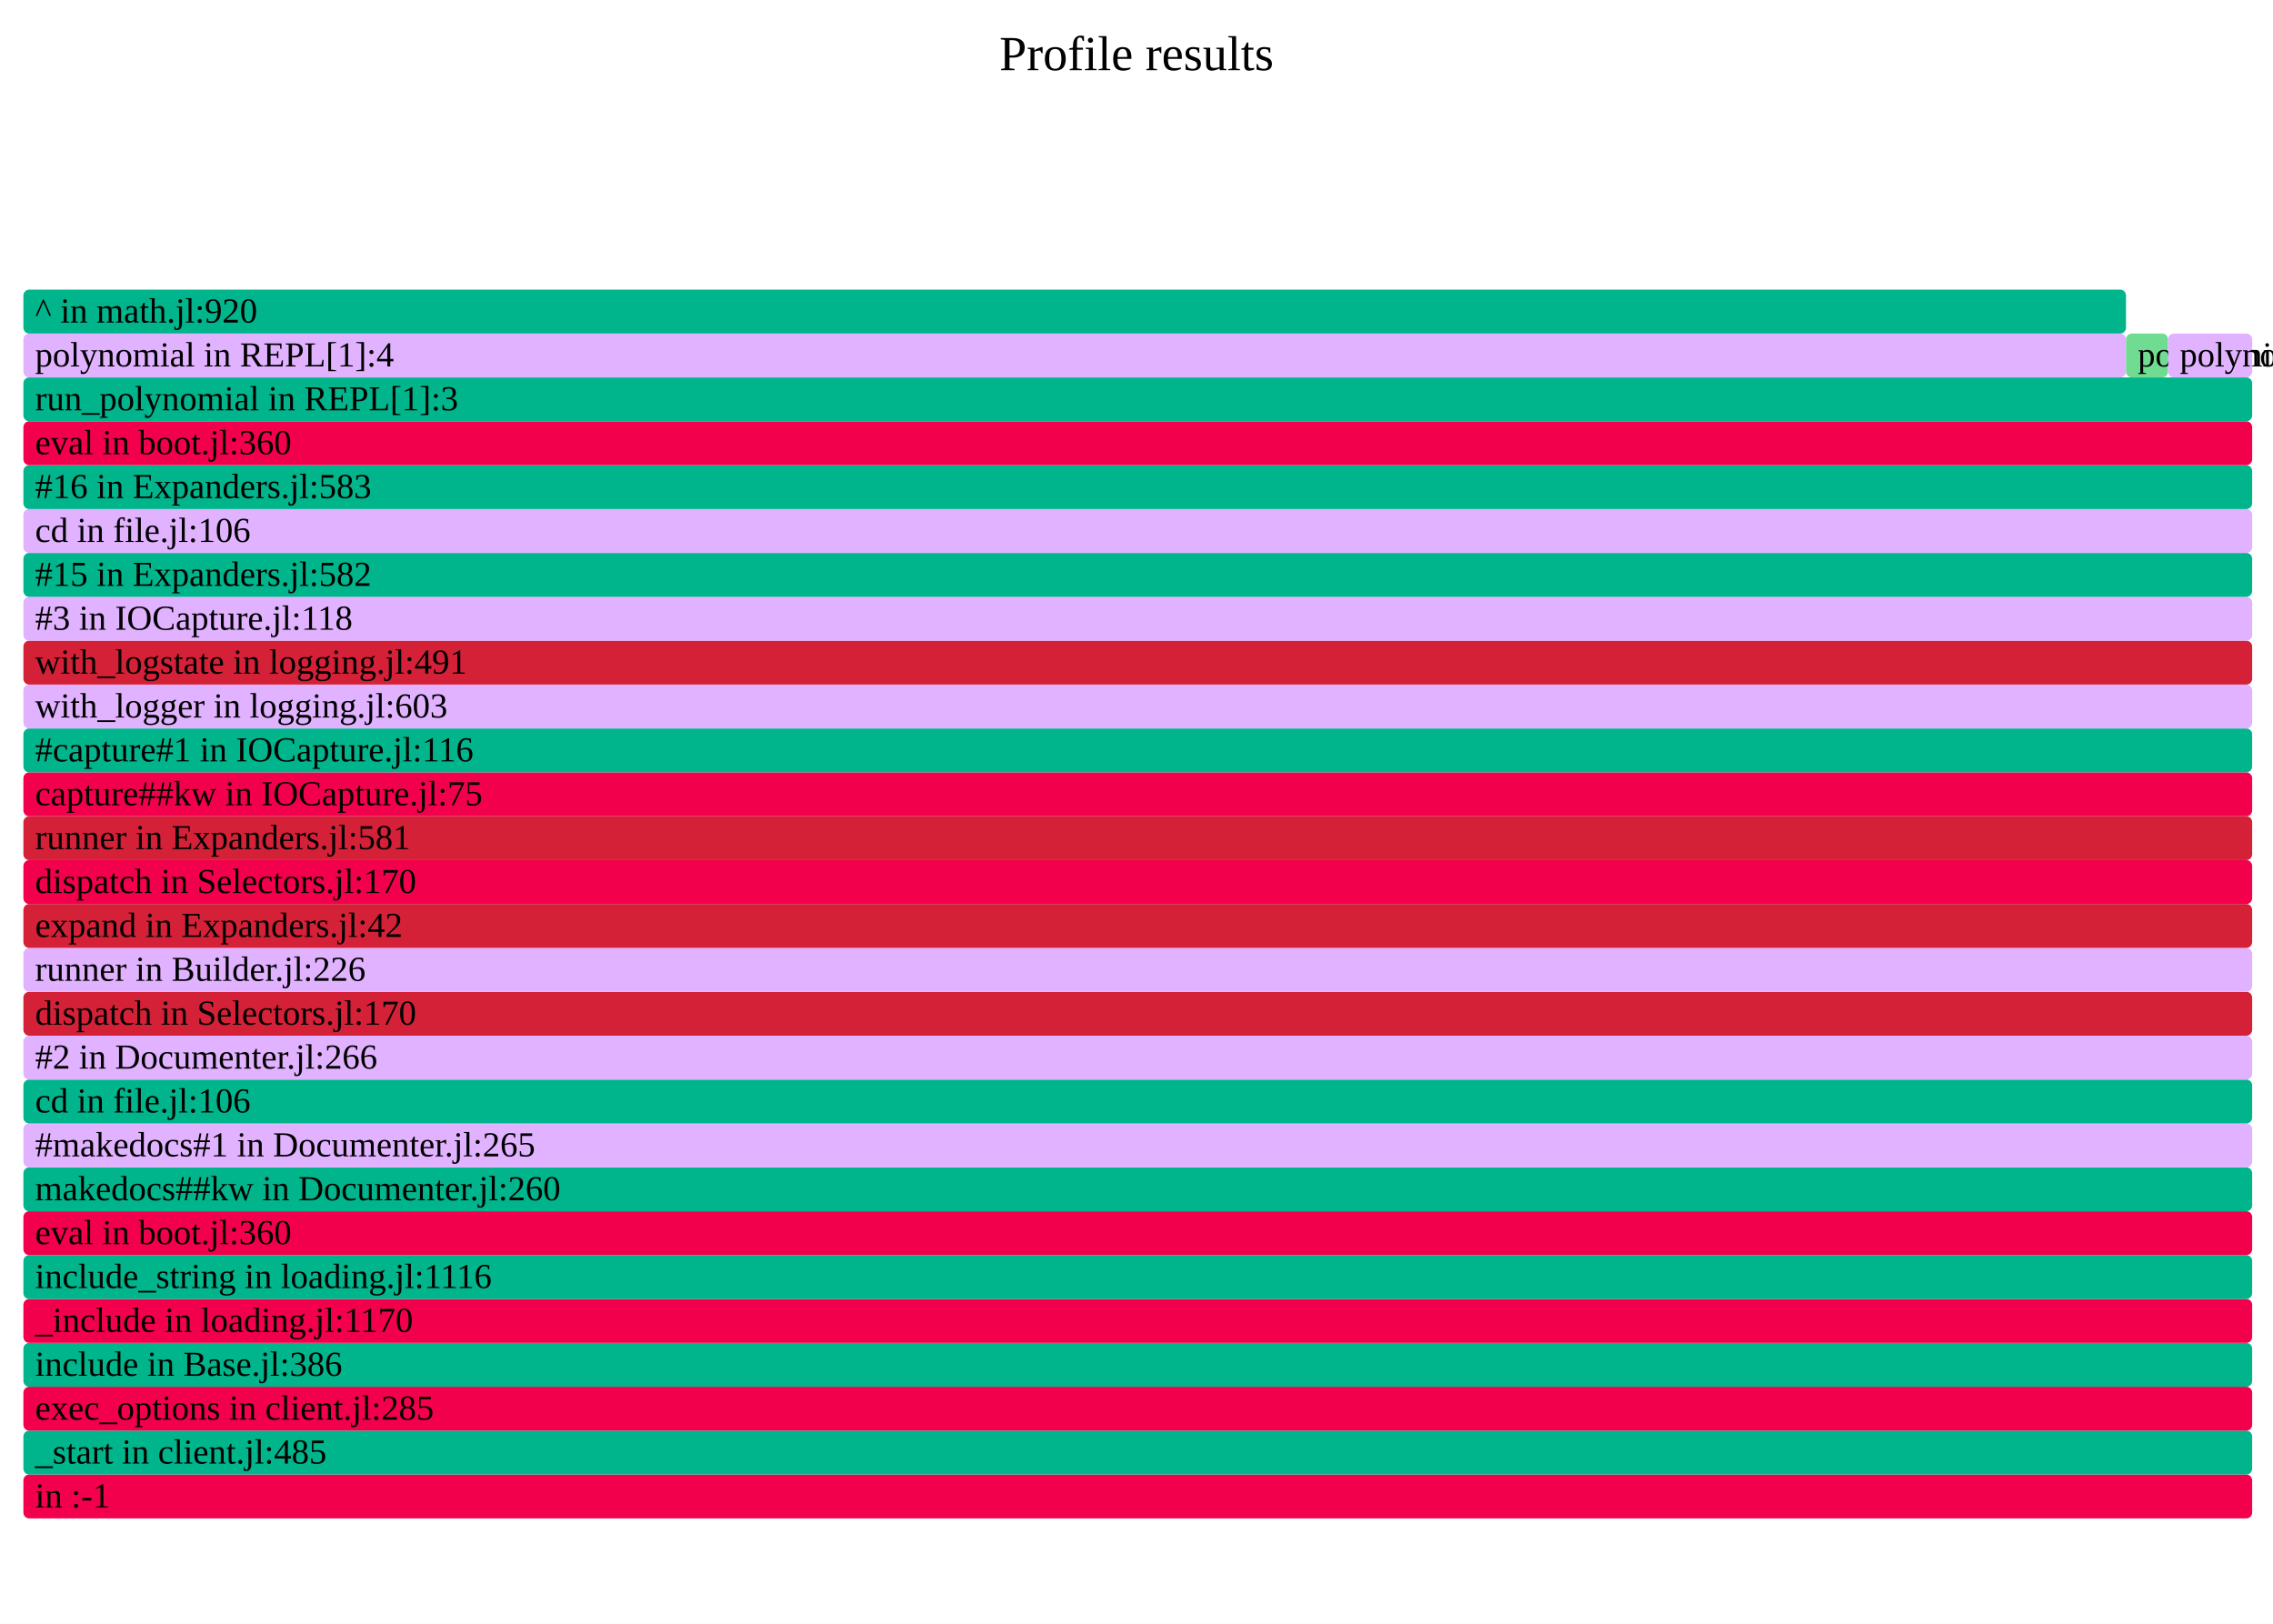
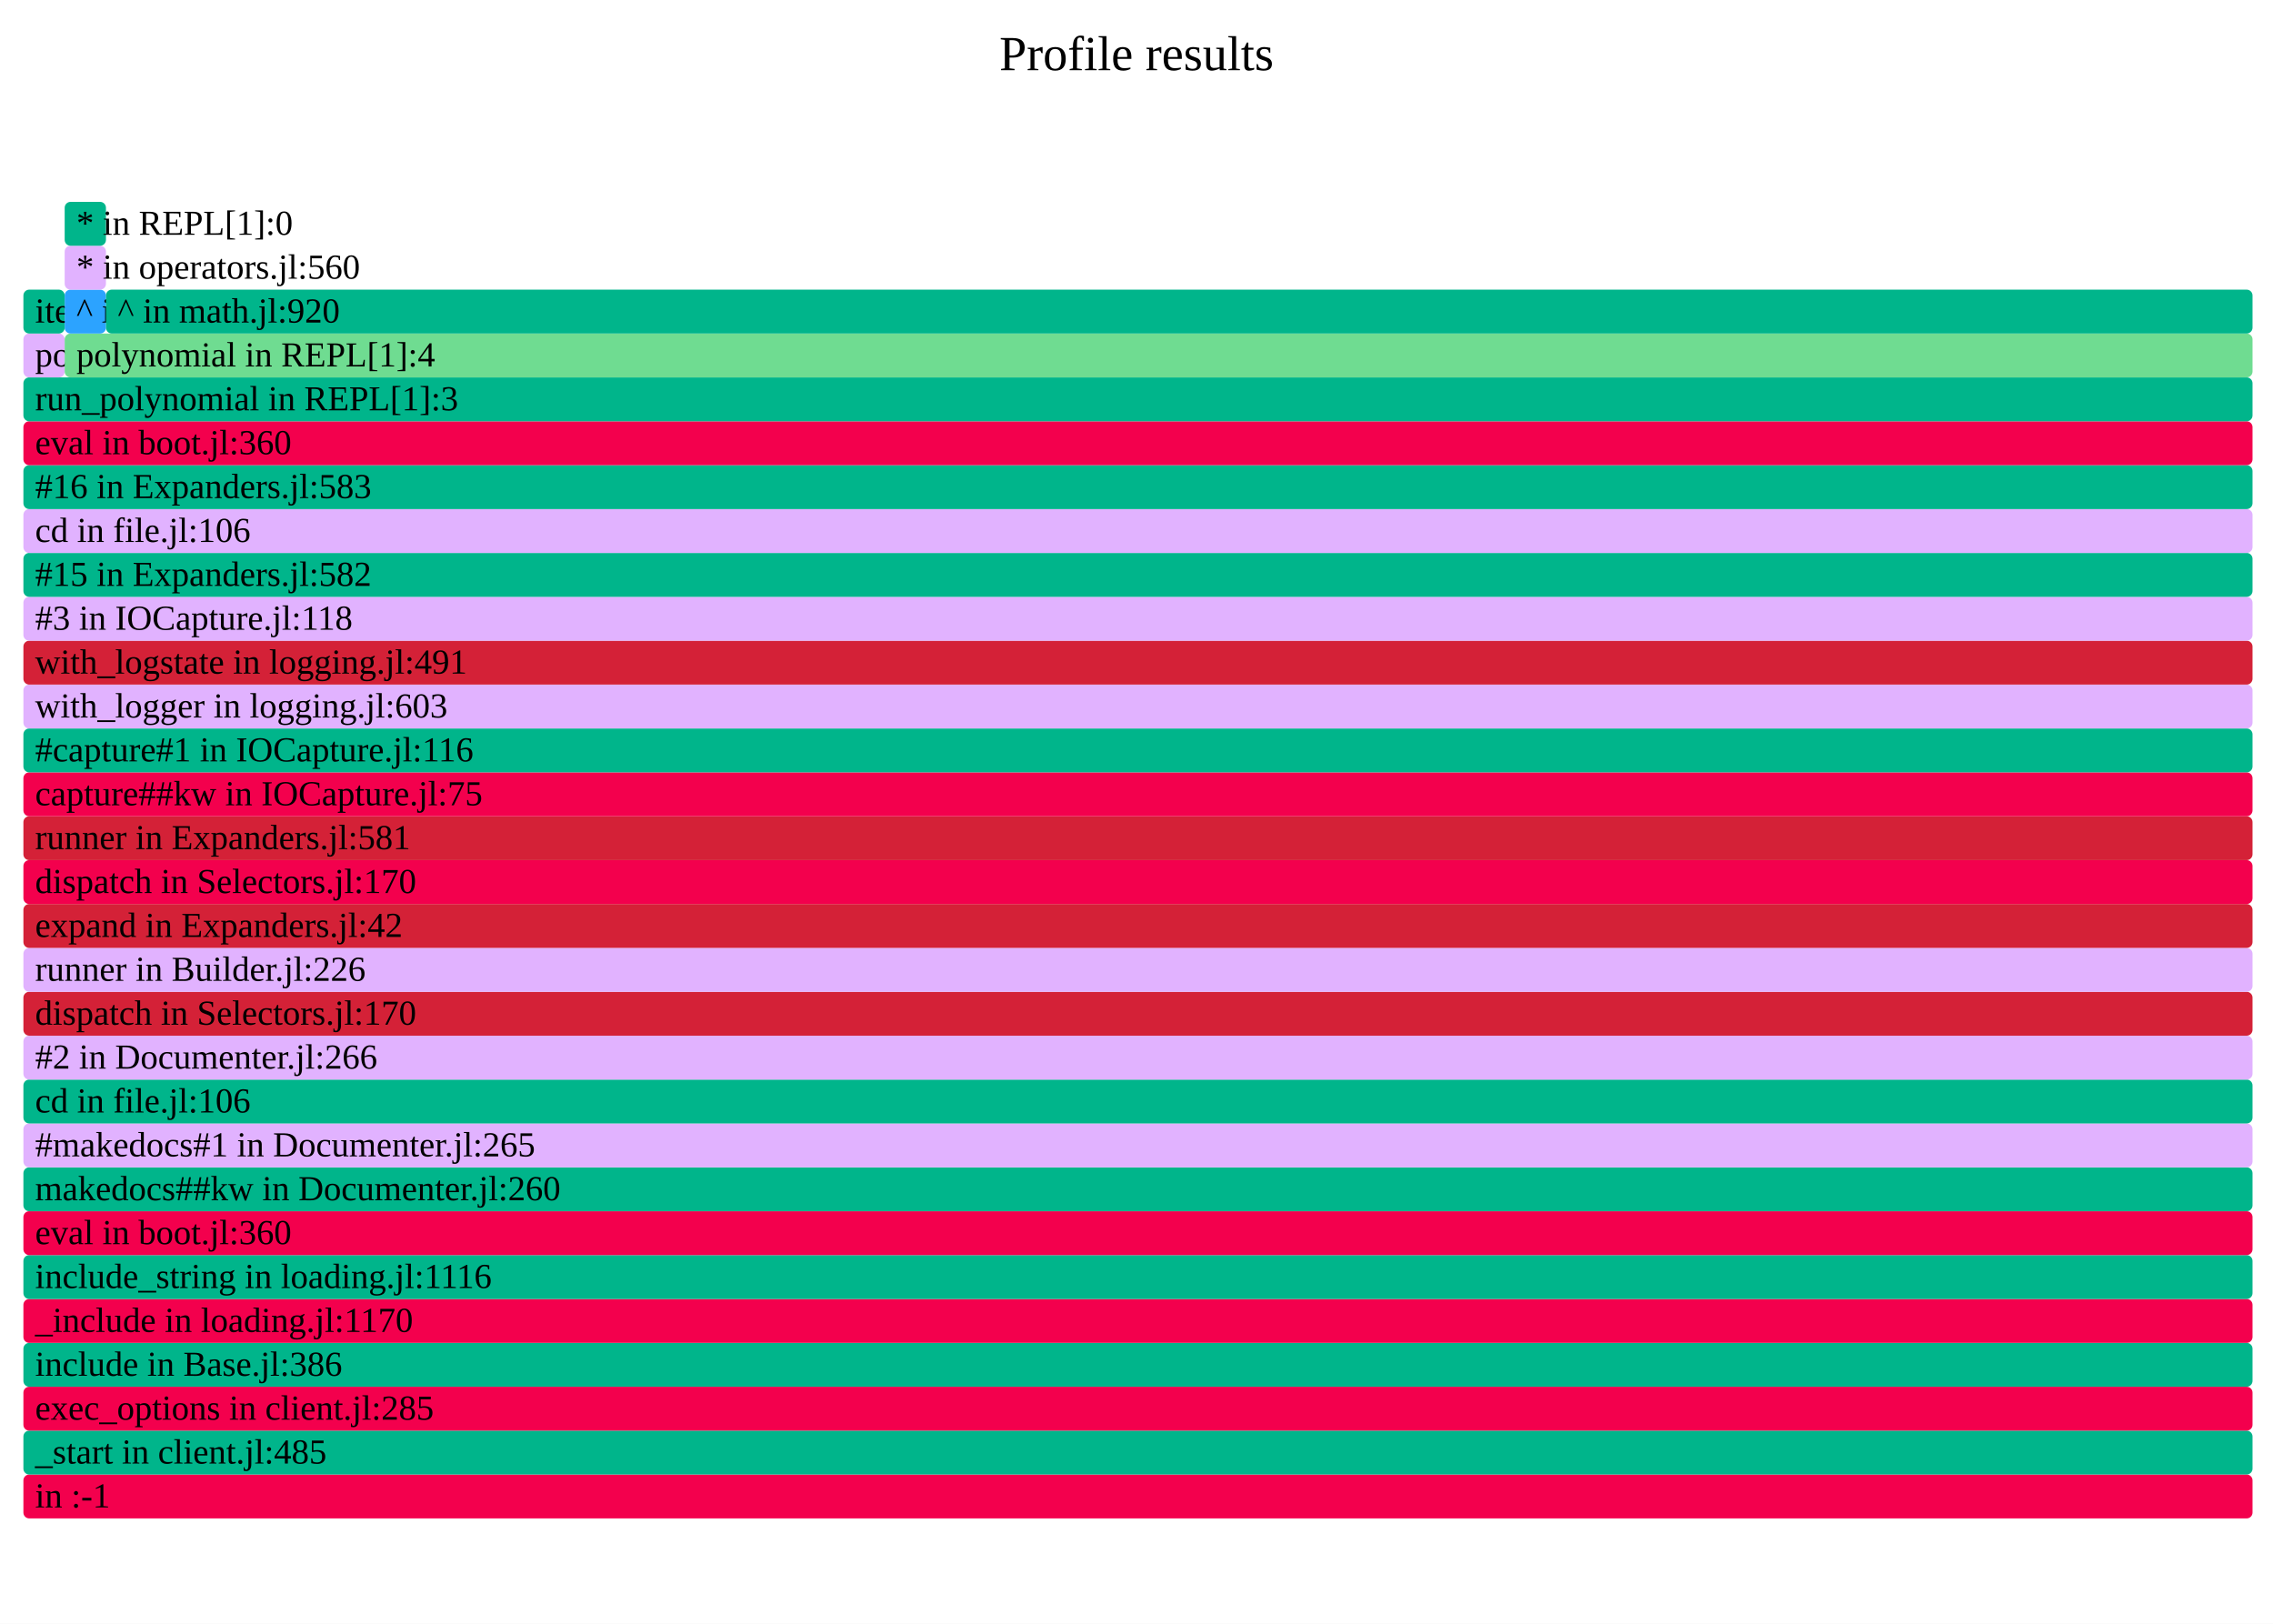
- <svg xmlns="http://www.w3.org/2000/svg" version="1.1" width="777" height="555" viewBox="0 0 777 555" id="fig-4f43338ef9d34ef2b5fd5503236d5e19">
+ <svg xmlns="http://www.w3.org/2000/svg" version="1.1" width="777" height="555" viewBox="0 0 777 555" id="fig-d1125744fa794e958d4f73007b5078db">
  <defs>
-     <clipPath id="fig-4f43338ef9d34ef2b5fd5503236d5e19-clip">
+     <clipPath id="fig-d1125744fa794e958d4f73007b5078db-clip">
      <rect x="0" y="0" width="777" height="555" />
    </clipPath>
  </defs>
  <style type="text/css">
-     #fig-4f43338ef9d34ef2b5fd5503236d5e19 text {
+     #fig-d1125744fa794e958d4f73007b5078db text {
        pointer-events: none;
        font-family: inherit;
        font-size: 12px;
        fill: #000000;
    }
-     text#fig-4f43338ef9d34ef2b5fd5503236d5e19-caption {
+     text#fig-d1125744fa794e958d4f73007b5078db-caption {
        font-size: 16.8px;
        fill: #000000;
        text-anchor: middle;
    }
-     #fig-4f43338ef9d34ef2b5fd5503236d5e19-bg {
+     #fig-d1125744fa794e958d4f73007b5078db-bg {
        fill: #FFFFFF;
    }
-     #fig-4f43338ef9d34ef2b5fd5503236d5e19-viewport rect, #fig-4f43338ef9d34ef2b5fd5503236d5e19-viewport path {
+     #fig-d1125744fa794e958d4f73007b5078db-viewport rect, #fig-d1125744fa794e958d4f73007b5078db-viewport path {
        vector-effect: non-scaling-stroke;
        fill-opacity: 1;
    }
-     #fig-4f43338ef9d34ef2b5fd5503236d5e19-viewport text {
+     #fig-d1125744fa794e958d4f73007b5078db-viewport text {
        stroke: #000000;
        stroke-width: 0;
        stroke-opacity: 0.35;
    }
-     #fig-4f43338ef9d34ef2b5fd5503236d5e19-viewport rect:hover, #fig-4f43338ef9d34ef2b5fd5503236d5e19-viewport path:hover {
+     #fig-d1125744fa794e958d4f73007b5078db-viewport rect:hover, #fig-d1125744fa794e958d4f73007b5078db-viewport path:hover {
        fill-opacity: 0.75;
        stroke: #000000;
        stroke-width: 0.5;
    }
-     #fig-4f43338ef9d34ef2b5fd5503236d5e19-viewport + rect {
+     #fig-d1125744fa794e958d4f73007b5078db-viewport + rect {
        fill: #FFFFFF;
        opacity: 0.8;
    }
-     text#fig-4f43338ef9d34ef2b5fd5503236d5e19-details{
+     text#fig-d1125744fa794e958d4f73007b5078db-details{
        fill: #000000;
    }
</style>
-   <g id="fig-4f43338ef9d34ef2b5fd5503236d5e19-frame" clip-path="url(#fig-4f43338ef9d34ef2b5fd5503236d5e19-clip)">
-     <rect id="fig-4f43338ef9d34ef2b5fd5503236d5e19-bg" x="0" y="0" width="777" height="555" />
-     <text id="fig-4f43338ef9d34ef2b5fd5503236d5e19-caption" x="388.5" y="24">Profile results</text>
-     <g id="fig-4f43338ef9d34ef2b5fd5503236d5e19-viewport" transform="scale(1)">
-       <rect x="8" y="504" width="761.88" height="15" rx="2" fill="#F3004D" data-dinfo="" />
+   <g id="fig-d1125744fa794e958d4f73007b5078db-frame" clip-path="url(#fig-d1125744fa794e958d4f73007b5078db-clip)">
+     <rect id="fig-d1125744fa794e958d4f73007b5078db-bg" x="0" y="0" width="777" height="555" />
+     <text id="fig-d1125744fa794e958d4f73007b5078db-caption" x="388.5" y="24">Profile results</text>
+     <g id="fig-d1125744fa794e958d4f73007b5078db-viewport" transform="scale(1)">
+       <rect x="8" y="504" width="762" height="15" rx="2" fill="#F3004D" data-dinfo="" />
      <text x="8" dx="4" y="515.25"> in :-1</text>
-       <rect x="8" y="489" width="761.88" height="15" rx="2" fill="#00B58B" data-dinfo="./" />
+       <rect x="8" y="489" width="762" height="15" rx="2" fill="#00B58B" data-dinfo="./" />
      <text x="8" dx="4" y="500.25">_start in client.jl:485</text>
-       <rect x="8" y="474" width="761.88" height="15" rx="2" fill="#F3004D" data-dinfo="./" />
+       <rect x="8" y="474" width="762" height="15" rx="2" fill="#F3004D" data-dinfo="./" />
      <text x="8" dx="4" y="485.25">exec_options in client.jl:285</text>
-       <rect x="8" y="459" width="761.88" height="15" rx="2" fill="#00B58B" data-dinfo="./" />
+       <rect x="8" y="459" width="762" height="15" rx="2" fill="#00B58B" data-dinfo="./" />
      <text x="8" dx="4" y="470.25">include in Base.jl:386</text>
-       <rect x="8" y="444" width="761.88" height="15" rx="2" fill="#F3004D" data-dinfo="./" />
+       <rect x="8" y="444" width="762" height="15" rx="2" fill="#F3004D" data-dinfo="./" />
      <text x="8" dx="4" y="455.25">_include in loading.jl:1170</text>
-       <rect x="8" y="429" width="761.88" height="15" rx="2" fill="#00B58B" data-dinfo="./" />
+       <rect x="8" y="429" width="762" height="15" rx="2" fill="#00B58B" data-dinfo="./" />
      <text x="8" dx="4" y="440.25">include_string in loading.jl:1116</text>
-       <rect x="8" y="414" width="761.88" height="15" rx="2" fill="#F3004D" data-dinfo="./" />
+       <rect x="8" y="414" width="762" height="15" rx="2" fill="#F3004D" data-dinfo="./" />
      <text x="8" dx="4" y="425.25">eval in boot.jl:360</text>
-       <rect x="8" y="399" width="761.88" height="15" rx="2" fill="#00B58B" data-dinfo="/home/runner/.julia/packages/Documenter/qdbx6/src/" />
+       <rect x="8" y="399" width="762" height="15" rx="2" fill="#00B58B" data-dinfo="/home/runner/.julia/packages/Documenter/qdbx6/src/" />
      <text x="8" dx="4" y="410.25">makedocs##kw in Documenter.jl:260</text>
-       <rect x="8" y="384" width="761.88" height="15" rx="2" fill="#E1B2FF" data-dinfo="/home/runner/.julia/packages/Documenter/qdbx6/src/" />
+       <rect x="8" y="384" width="762" height="15" rx="2" fill="#E1B2FF" data-dinfo="/home/runner/.julia/packages/Documenter/qdbx6/src/" />
      <text x="8" dx="4" y="395.25">#makedocs#1 in Documenter.jl:265</text>
-       <rect x="8" y="369" width="761.88" height="15" rx="2" fill="#00B58B" data-dinfo="./" />
+       <rect x="8" y="369" width="762" height="15" rx="2" fill="#00B58B" data-dinfo="./" />
      <text x="8" dx="4" y="380.25">cd in file.jl:106</text>
-       <rect x="8" y="354" width="761.88" height="15" rx="2" fill="#E1B2FF" data-dinfo="/home/runner/.julia/packages/Documenter/qdbx6/src/" />
+       <rect x="8" y="354" width="762" height="15" rx="2" fill="#E1B2FF" data-dinfo="/home/runner/.julia/packages/Documenter/qdbx6/src/" />
      <text x="8" dx="4" y="365.25">#2 in Documenter.jl:266</text>
-       <rect x="8" y="339" width="761.88" height="15" rx="2" fill="#D42137" data-dinfo="/home/runner/.julia/packages/Documenter/qdbx6/src/Utilities/" />
+       <rect x="8" y="339" width="762" height="15" rx="2" fill="#D42137" data-dinfo="/home/runner/.julia/packages/Documenter/qdbx6/src/Utilities/" />
      <text x="8" dx="4" y="350.25">dispatch in Selectors.jl:170</text>
-       <rect x="8" y="324" width="761.88" height="15" rx="2" fill="#E1B2FF" data-dinfo="/home/runner/.julia/packages/Documenter/qdbx6/src/" />
+       <rect x="8" y="324" width="762" height="15" rx="2" fill="#E1B2FF" data-dinfo="/home/runner/.julia/packages/Documenter/qdbx6/src/" />
      <text x="8" dx="4" y="335.25">runner in Builder.jl:226</text>
-       <rect x="8" y="309" width="761.88" height="15" rx="2" fill="#D42137" data-dinfo="/home/runner/.julia/packages/Documenter/qdbx6/src/" />
+       <rect x="8" y="309" width="762" height="15" rx="2" fill="#D42137" data-dinfo="/home/runner/.julia/packages/Documenter/qdbx6/src/" />
      <text x="8" dx="4" y="320.25">expand in Expanders.jl:42</text>
-       <rect x="8" y="294" width="761.88" height="15" rx="2" fill="#F3004D" data-dinfo="/home/runner/.julia/packages/Documenter/qdbx6/src/Utilities/" />
+       <rect x="8" y="294" width="762" height="15" rx="2" fill="#F3004D" data-dinfo="/home/runner/.julia/packages/Documenter/qdbx6/src/Utilities/" />
      <text x="8" dx="4" y="305.25">dispatch in Selectors.jl:170</text>
-       <rect x="8" y="279" width="761.88" height="15" rx="2" fill="#D42137" data-dinfo="/home/runner/.julia/packages/Documenter/qdbx6/src/" />
+       <rect x="8" y="279" width="762" height="15" rx="2" fill="#D42137" data-dinfo="/home/runner/.julia/packages/Documenter/qdbx6/src/" />
      <text x="8" dx="4" y="290.25">runner in Expanders.jl:581</text>
-       <rect x="8" y="264" width="761.88" height="15" rx="2" fill="#F3004D" data-dinfo="/home/runner/.julia/packages/IOCapture/sXY71/src/" />
+       <rect x="8" y="264" width="762" height="15" rx="2" fill="#F3004D" data-dinfo="/home/runner/.julia/packages/IOCapture/sXY71/src/" />
      <text x="8" dx="4" y="275.25">capture##kw in IOCapture.jl:75</text>
-       <rect x="8" y="249" width="761.88" height="15" rx="2" fill="#00B58B" data-dinfo="/home/runner/.julia/packages/IOCapture/sXY71/src/" />
+       <rect x="8" y="249" width="762" height="15" rx="2" fill="#00B58B" data-dinfo="/home/runner/.julia/packages/IOCapture/sXY71/src/" />
      <text x="8" dx="4" y="260.25">#capture#1 in IOCapture.jl:116</text>
-       <rect x="8" y="234" width="761.88" height="15" rx="2" fill="#E1B2FF" data-dinfo="./" />
+       <rect x="8" y="234" width="762" height="15" rx="2" fill="#E1B2FF" data-dinfo="./" />
      <text x="8" dx="4" y="245.25">with_logger in logging.jl:603</text>
-       <rect x="8" y="219" width="761.88" height="15" rx="2" fill="#D42137" data-dinfo="./" />
+       <rect x="8" y="219" width="762" height="15" rx="2" fill="#D42137" data-dinfo="./" />
      <text x="8" dx="4" y="230.25">with_logstate in logging.jl:491</text>
-       <rect x="8" y="204" width="761.88" height="15" rx="2" fill="#E1B2FF" data-dinfo="/home/runner/.julia/packages/IOCapture/sXY71/src/" />
+       <rect x="8" y="204" width="762" height="15" rx="2" fill="#E1B2FF" data-dinfo="/home/runner/.julia/packages/IOCapture/sXY71/src/" />
      <text x="8" dx="4" y="215.25">#3 in IOCapture.jl:118</text>
-       <rect x="8" y="189" width="761.88" height="15" rx="2" fill="#00B58B" data-dinfo="/home/runner/.julia/packages/Documenter/qdbx6/src/" />
+       <rect x="8" y="189" width="762" height="15" rx="2" fill="#00B58B" data-dinfo="/home/runner/.julia/packages/Documenter/qdbx6/src/" />
      <text x="8" dx="4" y="200.25">#15 in Expanders.jl:582</text>
-       <rect x="8" y="174" width="761.88" height="15" rx="2" fill="#E1B2FF" data-dinfo="./" />
+       <rect x="8" y="174" width="762" height="15" rx="2" fill="#E1B2FF" data-dinfo="./" />
      <text x="8" dx="4" y="185.25">cd in file.jl:106</text>
-       <rect x="8" y="159" width="761.88" height="15" rx="2" fill="#00B58B" data-dinfo="/home/runner/.julia/packages/Documenter/qdbx6/src/" />
+       <rect x="8" y="159" width="762" height="15" rx="2" fill="#00B58B" data-dinfo="/home/runner/.julia/packages/Documenter/qdbx6/src/" />
      <text x="8" dx="4" y="170.25">#16 in Expanders.jl:583</text>
-       <rect x="8" y="144" width="761.88" height="15" rx="2" fill="#F3004D" data-dinfo="./" />
+       <rect x="8" y="144" width="762" height="15" rx="2" fill="#F3004D" data-dinfo="./" />
      <text x="8" dx="4" y="155.25">eval in boot.jl:360</text>
-       <rect x="8" y="129" width="761.88" height="15" rx="2" fill="#00B58B" data-dinfo="./" />
+       <rect x="8" y="129" width="762" height="15" rx="2" fill="#00B58B" data-dinfo="./" />
      <text x="8" dx="4" y="140.25">run_polynomial in REPL[1]:3</text>
-       <rect x="8" y="114" width="718.75" height="15" rx="2" fill="#E1B2FF" data-dinfo="./" />
-       <text x="8" dx="4" y="125.25">polynomial in REPL[1]:4</text>
-       <rect x="8" y="99" width="718.75" height="15" rx="2" fill="#00B58B" data-dinfo="./" />
-       <text x="8" dx="4" y="110.25">^ in math.jl:920</text>
-       <rect x="726.75" y="114" width="14.37" height="15" rx="2" fill="#6FDC91" data-dinfo="./" />
-       <text x="726.75" dx="4" y="125.25">polynomial in math.jl:0</text>
-       <rect x="741.12" y="114" width="28.76" height="15" rx="2" fill="#E1B2FF" data-dinfo="./" />
-       <text x="741.12" dx="4" y="125.25">polynomial in range.jl:0</text>
+       <rect x="8" y="114" width="14.11" height="15" rx="2" fill="#E1B2FF" data-dinfo="./" />
+       <text x="8" dx="4" y="125.25">polynomial in REPL[1]:3</text>
+       <rect x="8" y="99" width="14.11" height="15" rx="2" fill="#00B58B" data-dinfo="./" />
+       <text x="8" dx="4" y="110.25">iterate in range.jl:670</text>
+       <rect x="22.11" y="114" width="747.89" height="15" rx="2" fill="#6FDC91" data-dinfo="./" />
+       <text x="22.11" dx="4" y="125.25">polynomial in REPL[1]:4</text>
+       <rect x="22.11" y="99" width="14.11" height="15" rx="2" fill="#2CA3FF" data-dinfo="./" />
+       <text x="22.11" dx="4" y="110.25">^ in math.jl:919</text>
+       <rect x="22.11" y="84" width="14.11" height="15" rx="2" fill="#E1B2FF" data-dinfo="./" />
+       <text x="22.11" dx="4" y="95.25">* in operators.jl:560</text>
+       <rect x="22.11" y="69" width="14.11" height="15" rx="2" fill="#00B58B" data-dinfo="./" />
+       <text x="22.11" dx="4" y="80.25">* in REPL[1]:0</text>
+       <rect x="36.22" y="99" width="733.78" height="15" rx="2" fill="#00B58B" data-dinfo="./" />
+       <text x="36.22" dx="4" y="110.25">^ in math.jl:920</text>
    </g>
  </g>
</svg>
